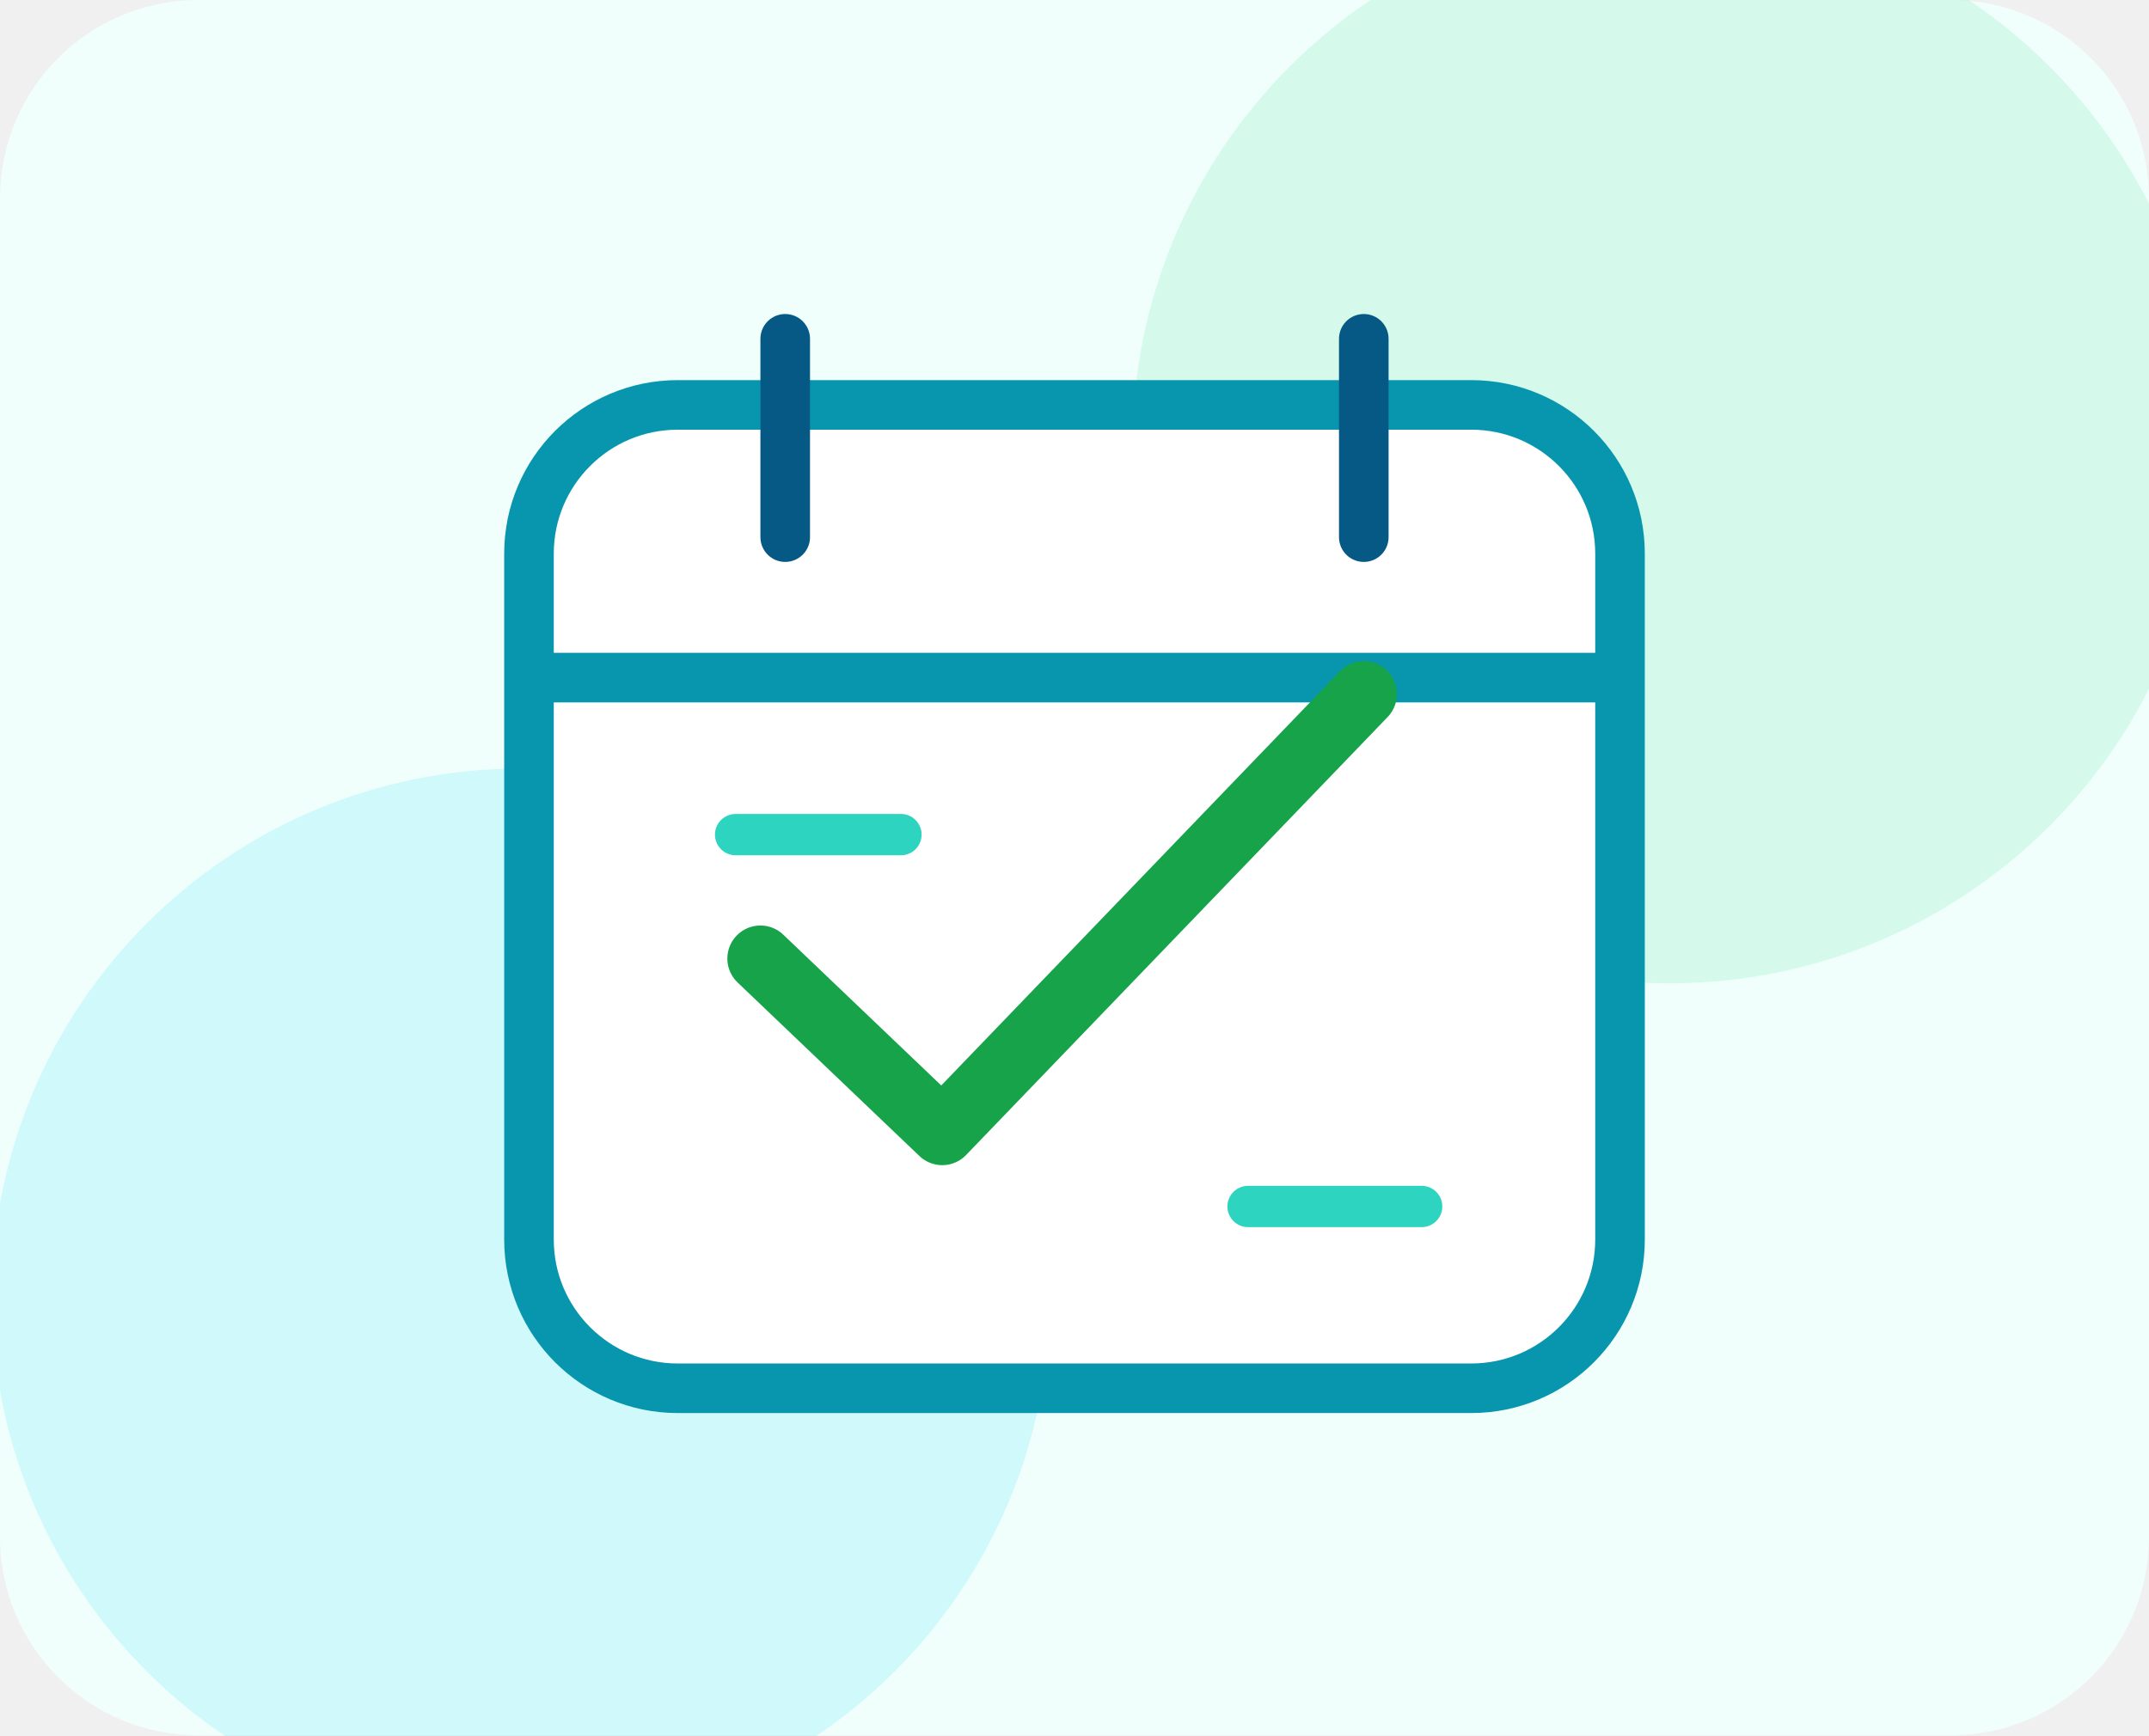
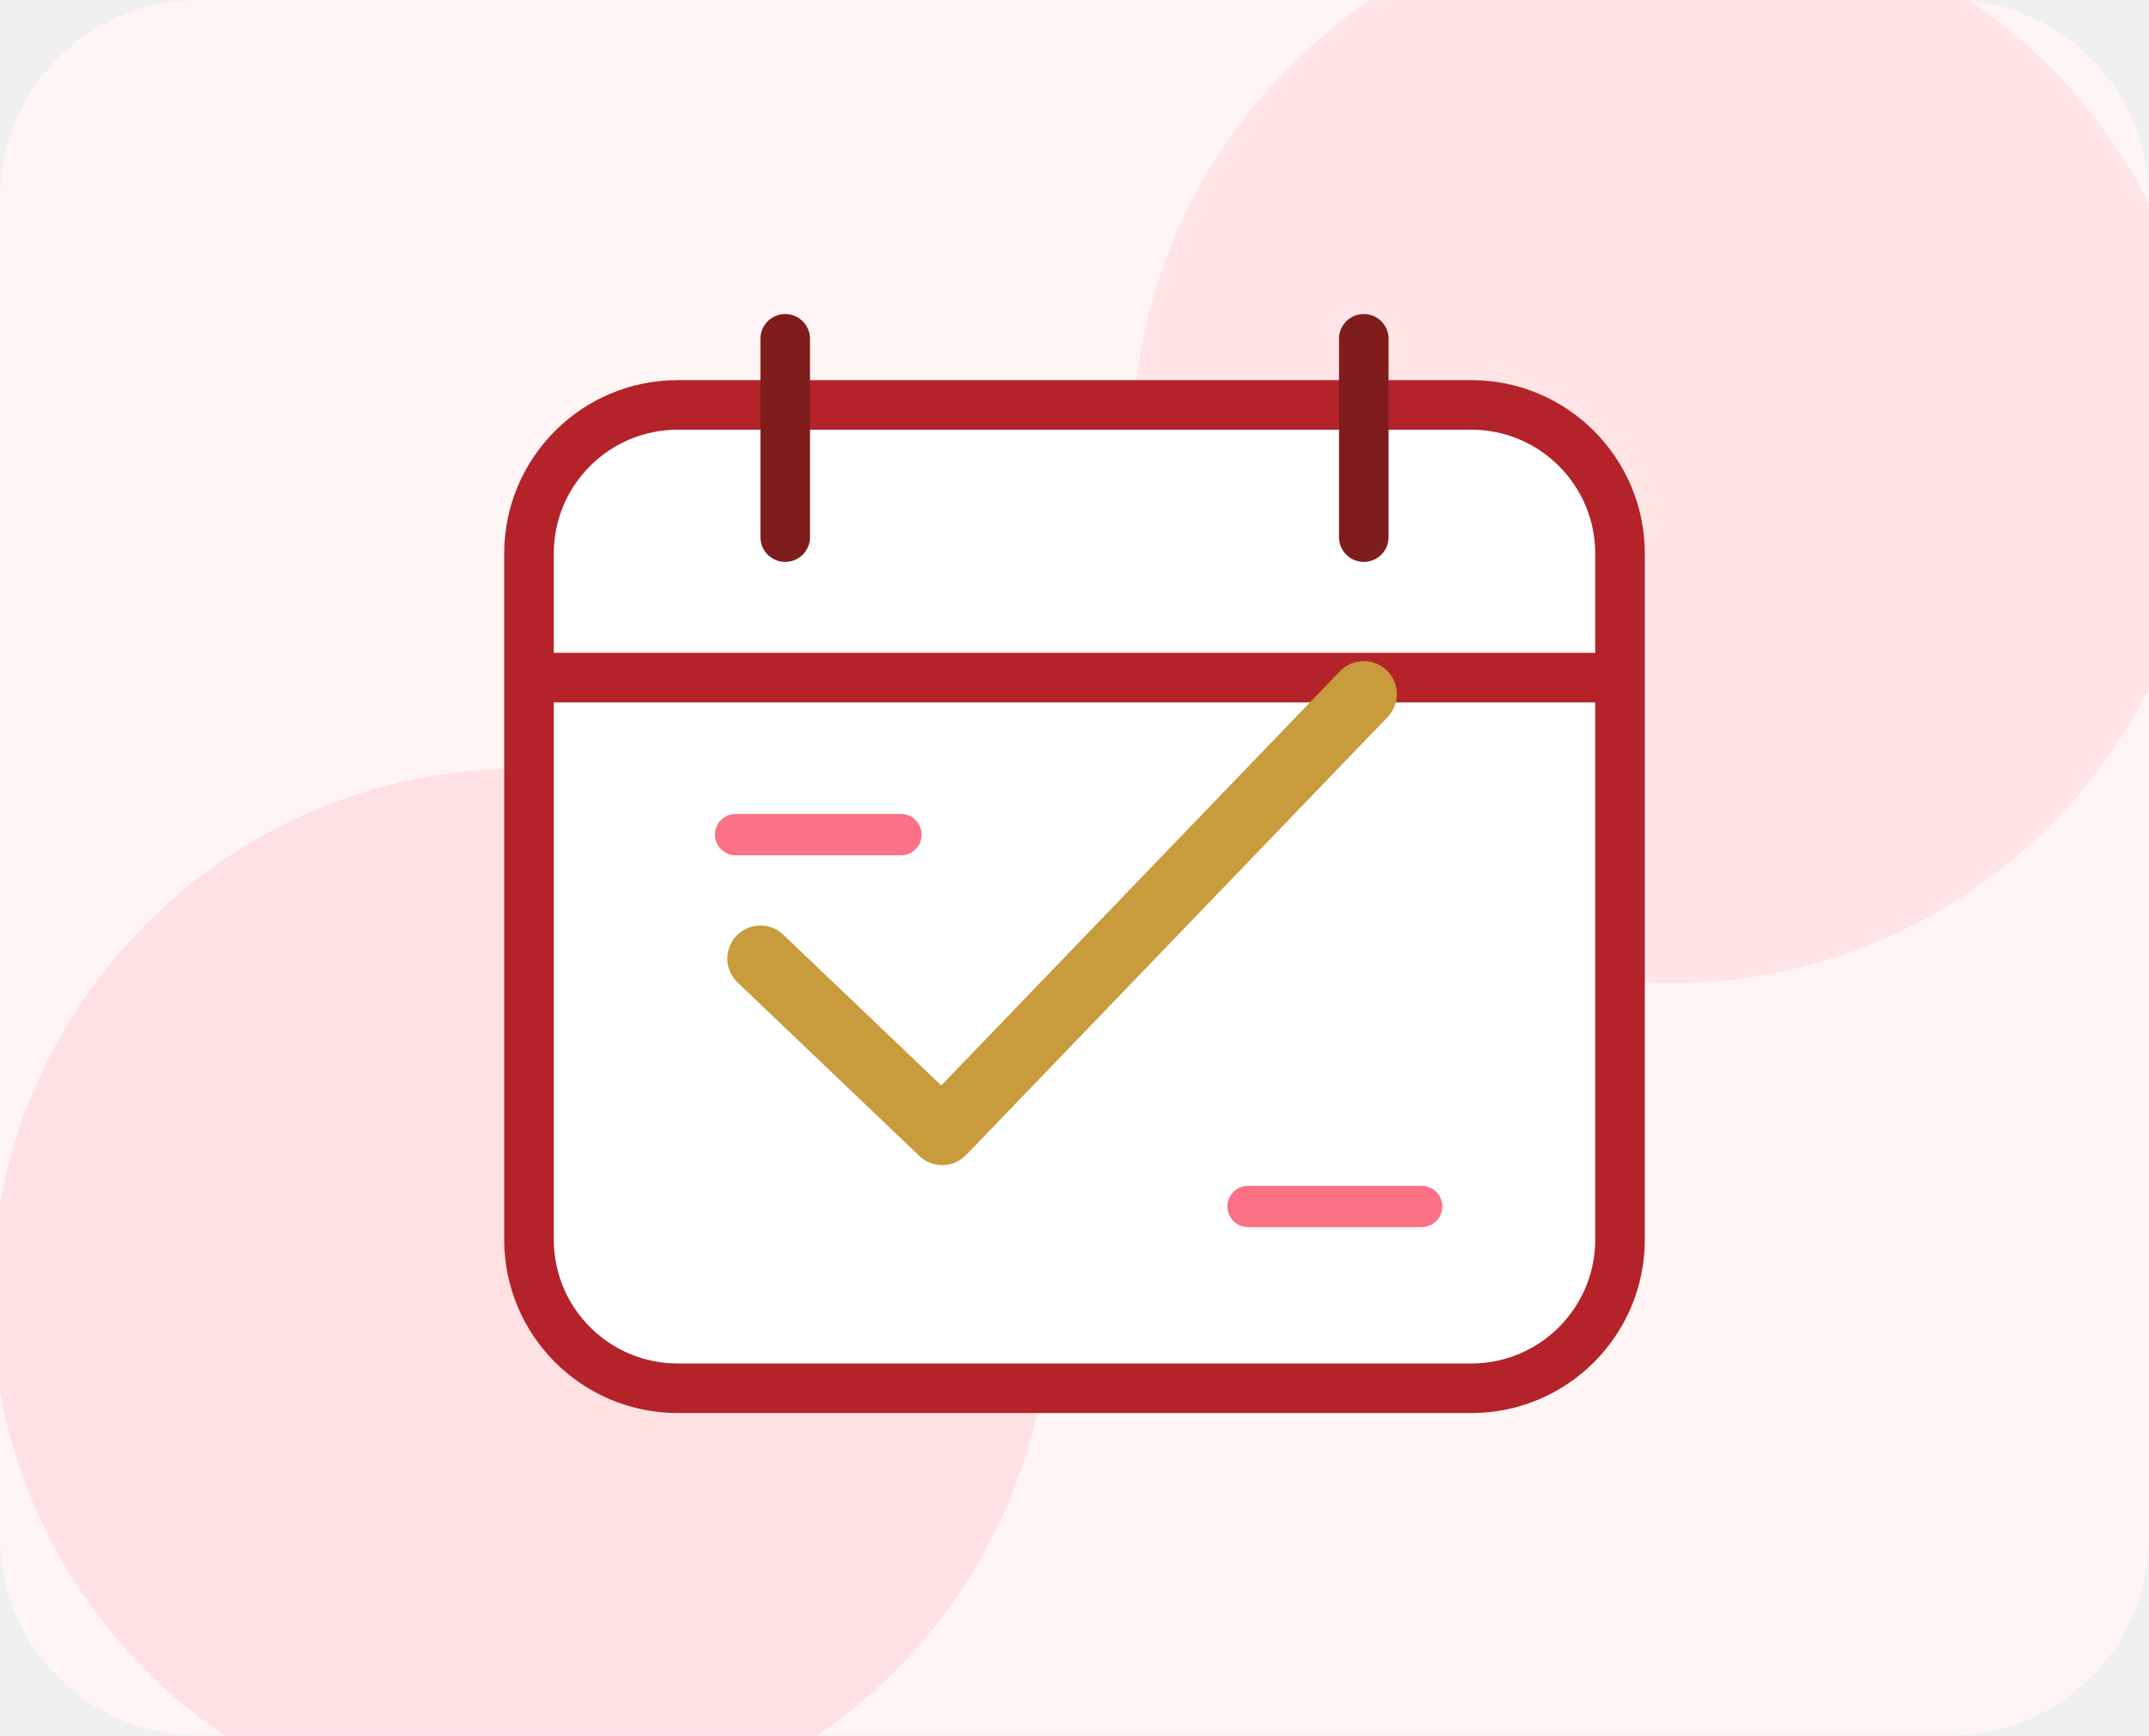
<svg xmlns="http://www.w3.org/2000/svg" width="520" height="420" viewBox="0 0 520 420" fill="none">
-   <rect width="520" height="420" rx="48" fill="#F0FFFC" />
-   <circle cx="404" cy="108" r="130" fill="#A7F3D0" opacity=".38" />
-   <circle cx="126" cy="314" r="128" fill="#67E8F9" opacity=".24" />
-   <rect x="128" y="98" width="264" height="238" rx="36" fill="white" stroke="#0796AD" stroke-width="12" />
-   <path d="M128 164h264" stroke="#0796AD" stroke-width="12" />
-   <path d="M190 82v48M330 82v48" stroke="#075985" stroke-width="12" stroke-linecap="round" />
-   <path d="M184 232l44 42 102-106" stroke="#16A34A" stroke-width="16" stroke-linecap="round" stroke-linejoin="round" />
-   <path d="M178 202h40M302 292h42" stroke="#2DD4BF" stroke-width="10" stroke-linecap="round" />
+   <rect width="520" height="420" rx="48" fill="#FFF5F5" />
+   <circle cx="404" cy="108" r="130" fill="#FECACA" opacity=".38" />
+   <circle cx="126" cy="314" r="128" fill="#FDA4AF" opacity=".24" />
+   <rect x="128" y="98" width="264" height="238" rx="36" fill="white" stroke="#B4232A" stroke-width="12" />
+   <path d="M128 164h264" stroke="#B4232A" stroke-width="12" />
+   <path d="M190 82v48M330 82v48" stroke="#7F1D1D" stroke-width="12" stroke-linecap="round" />
+   <path d="M184 232l44 42 102-106" stroke="#C89B3C" stroke-width="16" stroke-linecap="round" stroke-linejoin="round" />
+   <path d="M178 202h40M302 292h42" stroke="#FB7185" stroke-width="10" stroke-linecap="round" />
</svg>
